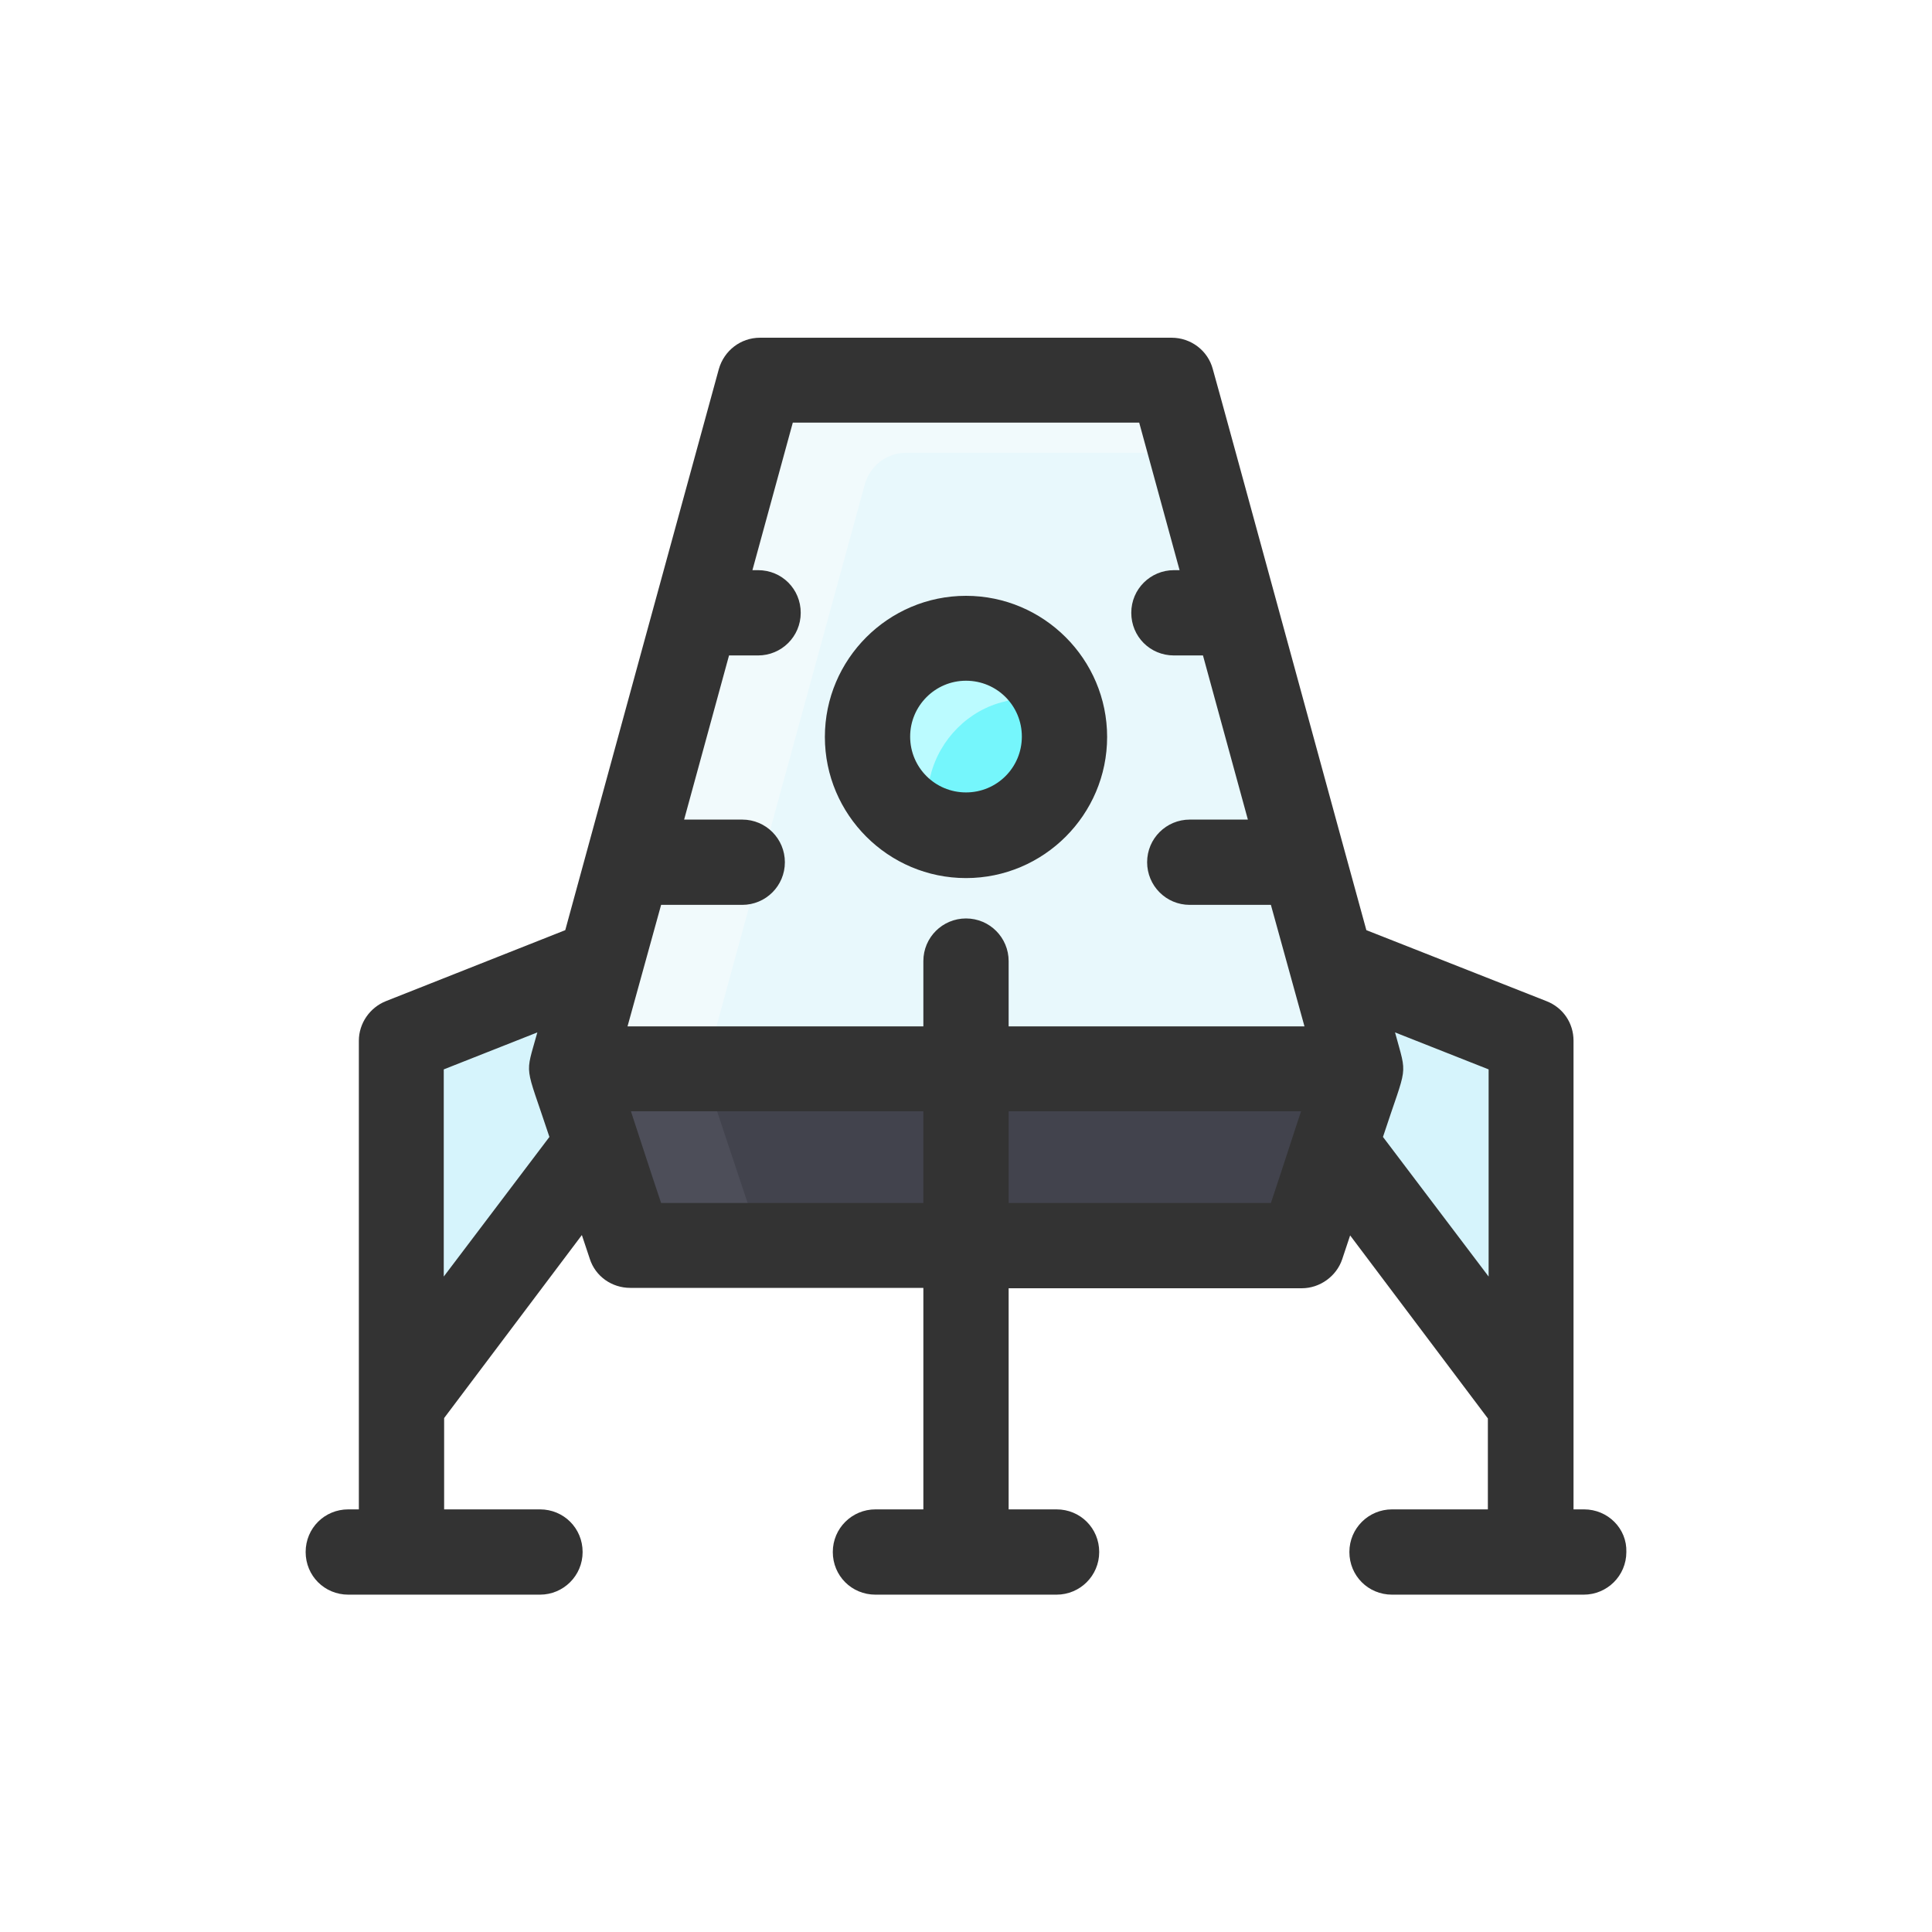
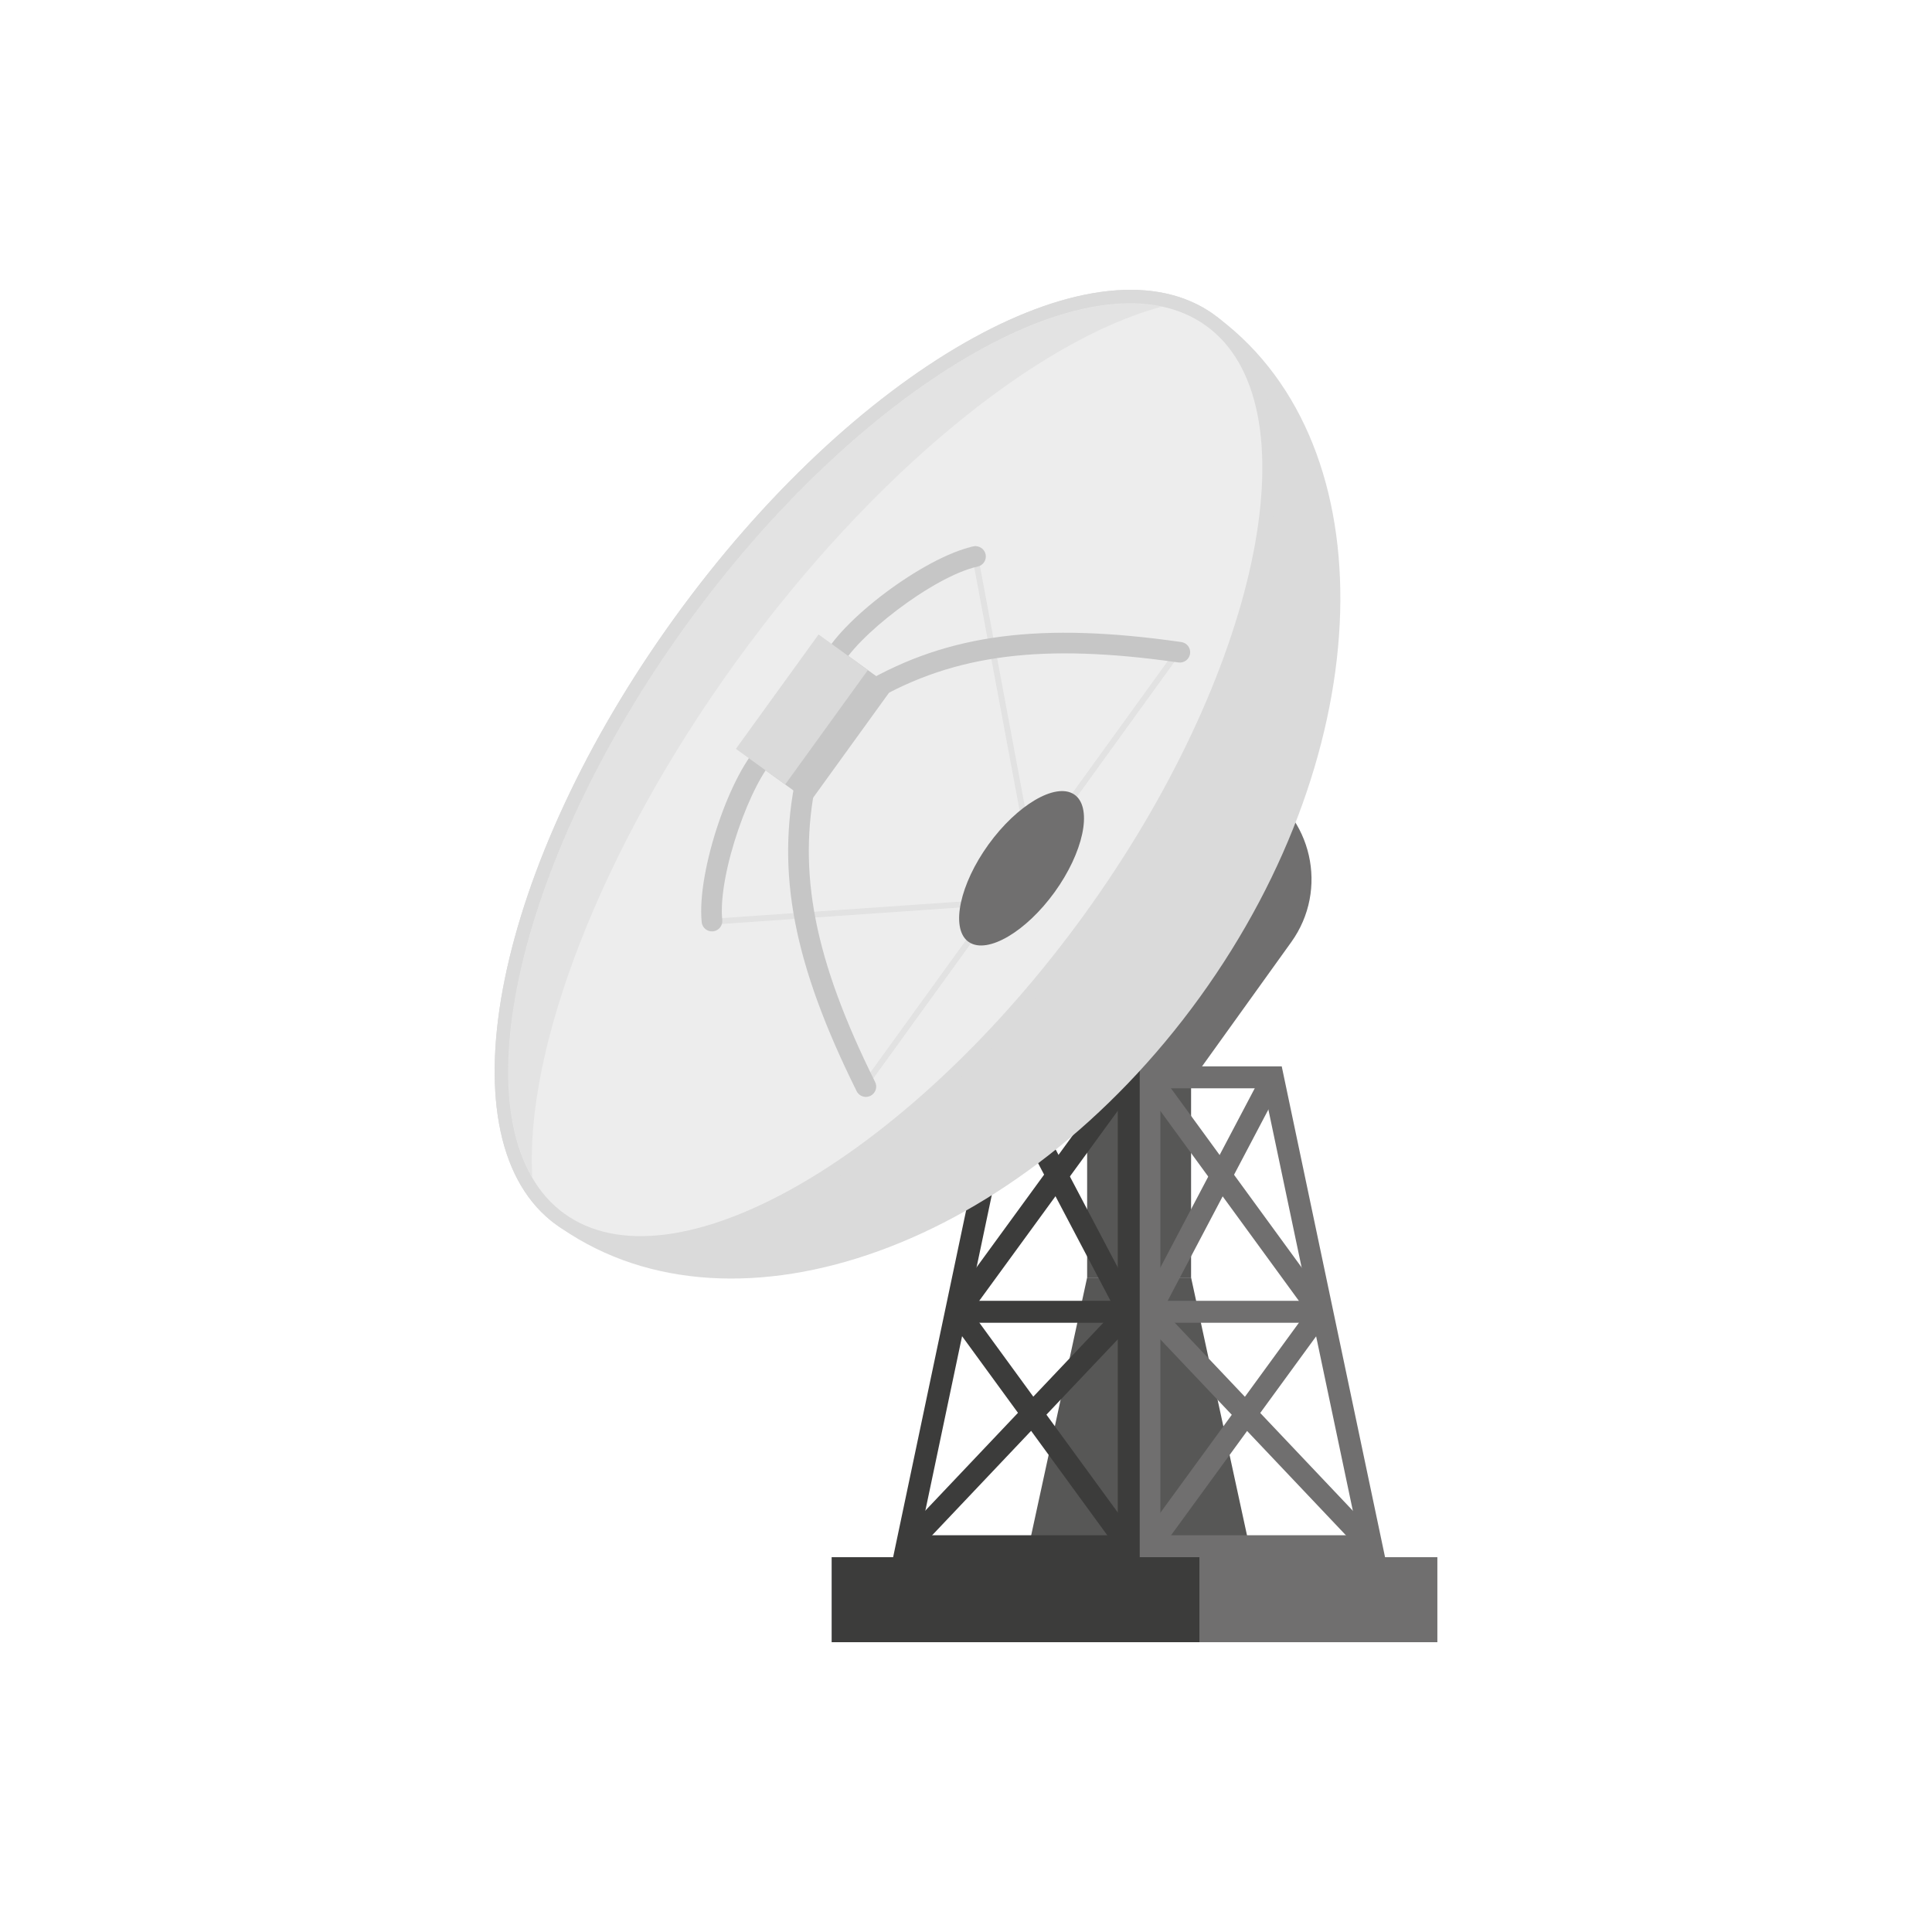
- <svg xmlns="http://www.w3.org/2000/svg" version="1.1" id="Layer_1" x="0px" y="0px" viewBox="0 0 512 512" style="enable-background:new 0 0 512 512;" xml:space="preserve">
+ <svg xmlns="http://www.w3.org/2000/svg" version="1.1" id="Layer_1" x="0px" y="0px" viewBox="0 0 500 500" style="enable-background:new 0 0 500 500;" xml:space="preserve">
  <style type="text/css">
- 	.st0{fill:#E8F8FC;}
- 	.st1{fill:#D6F4FC;}
- 	.st2{fill:#42434D;}
- 	.st3{fill:#F1FAFC;}
- 	.st4{fill:#75F6FC;}
- 	.st5{fill:#BBFBFF;}
- 	.st6{fill:#4D4E59;}
- 	.st7{fill:#333333;}
+ 	.st0{fill:#706F6F;}
+ 	.st1{fill:#575756;}
+ 	.st2{fill:#3C3C3B;}
+ 	.st3{fill:#DADADA;}
+ 	.st4{fill:#EDEDED;}
+ 	.st5{opacity:0.05;fill:#1D1D1B;}
+ 	.st6{opacity:0.2;fill:none;stroke:#B2B2B2;stroke-width:1.5;stroke-miterlimit:10;}
+ 	.st7{fill:#C6C6C6;}
</style>
  <g>
-     <path class="st0" d="M405.7,275.8V372l-51.8-68.7l-6.2,19c-1.5,4.7-5.9,7.7-10.7,7.7H175.2c-4.8,0-9.2-3.2-10.7-7.7l-6.2-19   L106.4,372v-96.3l52.9-21c0.7-2.6,22.2-80.9,39.9-145.9c1.3-4.9,5.8-8.3,10.9-8.3H302c5.1,0,9.5,3.4,10.9,8.3   c4.3,15.7,17.3,63.3,39.9,145.9L405.7,275.8z" />
-     <path class="st1" d="M405.7,275.8V372l-51.8-68.7l6.6-20.1l-7.7-28.4L405.7,275.8z" />
-     <path class="st1" d="M159.3,254.8l-7.7,28.4l6.6,20.1L106.4,372v-96.3L159.3,254.8z" />
-     <path class="st2" d="M151.6,283.2c8,24.3,5,15.4,13,39.1c1.5,4.7,5.9,7.7,10.7,7.7h161.7c4.8,0,9.2-3.2,10.7-7.7   c7.9-24,4.9-14.9,13-39.1C351.4,283.2,160.7,283.2,151.6,283.2z" />
-     <path class="st3" d="M312.8,109c1.5,5.5-2.6,11-8.4,11h-64.3c-5.1,0-9.5,3.4-10.9,8.3c-3.9,14.2-40,146-42.4,155h-35.2   c8.2-30.1,34.3-125.4,47.7-174.3c1.3-4.9,5.8-8.3,10.9-8.3H302C307,100.7,311.5,104.1,312.8,109L312.8,109z" />
-     <circle class="st4" cx="256" cy="195.2" r="26.1" />
-     <path class="st5" d="M266.3,185.9c-9.6,2.2-17.3,10-19.7,19.6c-1.6,6.7-10.6,7.8-13.8,1.7c-11.6-22.5,12.7-46.8,35.2-35.1   C274.2,175.2,273,184.3,266.3,185.9z" />
-     <path class="st6" d="M194.2,330.3h-19.1c-4.8,0-9.2-3.2-10.7-7.7c-7.8-23.6-5-15.2-13-39.1h35c8,24.2,5.1,15.4,13,39.1   C201,326.7,198,330.3,194.2,330.3L194.2,330.3z" />
-     <path class="st7" d="M256,232.7c20.6,0,37.4-16.8,37.4-37.4s-16.8-37.4-37.4-37.4s-37.4,16.8-37.4,37.4S235.4,232.7,256,232.7z    M256,180.4c8.2,0,14.8,6.6,14.8,14.8S264.2,210,256,210s-14.8-6.6-14.8-14.8C241.2,187.1,247.8,180.4,256,180.4z M419.8,400H417   V275.8c0-4.7-2.8-8.8-7.2-10.5l-47.7-18.8c-1.9-6.7-39.1-143.2-40.7-148.7c-1.3-4.9-5.8-8.3-10.9-8.3H201.4   c-5.1,0-9.5,3.4-10.9,8.3c-1.5,5.4-38.9,142-40.7,148.7l-47.5,18.8c-4.3,1.7-7.2,5.9-7.2,10.5V400h-2.8C86,400,81,405,81,411.3   s5,11.3,11.3,11.3h50.8c6.2,0,11.3-5,11.3-11.3s-5-11.3-11.3-11.3h-25.4v-24.2l36.5-48.5l2.1,6.3c1.5,4.7,5.9,7.7,10.7,7.7h77.7   V400H232c-6.2,0-11.3,5-11.3,11.3s5,11.3,11.3,11.3h48c6.2,0,11.3-5,11.3-11.3s-5-11.3-11.3-11.3h-12.7v-58.6h77.7   c4.8,0,9.2-3.2,10.7-7.7l2.1-6.3l36.5,48.5V400h-25.4c-6.2,0-11.3,5-11.3,11.3s5,11.3,11.3,11.3h50.8c6.2,0,11.3-5,11.3-11.3   C431.2,405.1,426.1,400,419.8,400L419.8,400z M210.1,112h91.8l10.7,39.1h-1.5c-6.2,0-11.3,5-11.3,11.3s5,11.3,11.3,11.3h7.7   l11.9,43.5h-15.4c-6.2,0-11.3,5-11.3,11.3c0,6.2,5,11.3,11.3,11.3h21.5l8.9,32.2h-78.4v-17.3c0-6.2-5-11.3-11.3-11.3   c-6.2,0-11.3,5-11.3,11.3v17.3h-78.4l8.9-32.2h21.5c6.2,0,11.3-5,11.3-11.3c0-6.2-5-11.3-11.3-11.3h-15.4l11.9-43.5h7.7   c6.2,0,11.3-5,11.3-11.3s-5-11.3-11.3-11.3h-1.5L210.1,112z M117.6,338.3v-54.9l24.8-9.8c-3.3,12-3.4,7.7,3.2,27.7L117.6,338.3z    M175.2,318.8c-3-8.9-6.6-20.1-8-24.3h77.5v24.3H175.2z M267.3,318.8v-24.3h77.5c-1.4,4.1-5,15.4-8,24.3H267.3z M366.5,301.3   c6.5-19.8,6.5-15.5,3.2-27.7l24.8,9.8v54.9L366.5,301.3z" />
+     <path class="st0" d="M296.26,296.63l-17.68-9.7l46.08-83.99l0.28,0.15c14.68,8.05,19,27.13,9.24,40.72L296.26,296.63z" />
+     <g>
+       <rect x="281.35" y="277.49" class="st1" width="26.9" height="53.13" />
+       <polygon class="st1" points="323.95,403 265.64,403 281.35,330.62 308.25,330.62   " />
+     </g>
+     <g>
+       <g>
+         <path class="st0" d="M358.45,403h-63.82V275.97h37.08L358.45,403z M300.31,397.32h51.14L327.1,281.65h-26.79V397.32z" />
+         <rect x="297.47" y="336.65" class="st0" width="44.26" height="5.68" />
+         <rect x="316.76" y="271.6" transform="matrix(0.8079 -0.5893 0.5893 0.8079 -120.7919 247.72)" class="st0" width="5.67" height="75.1" />
+         <rect x="279.15" y="306.31" transform="matrix(0.4659 -0.8849 0.8849 0.4659 -106.1365 442.4737)" class="st0" width="68.57" height="5.68" />
+         <rect x="323.37" y="328.04" transform="matrix(0.726 -0.6877 0.6877 0.726 -164.9481 325.6987)" class="st0" width="5.67" height="83.58" />
+         <rect x="282.05" y="366.99" transform="matrix(0.5892 -0.808 0.808 0.5892 -167.522 410.1689)" class="st0" width="75.1" height="5.67" />
+       </g>
+       <g>
+         <path class="st2" d="M294.96,403h-63.82l26.74-127.03h37.08V403z M238.14,397.32h51.14V281.65h-26.79L238.14,397.32z" />
+         <rect x="247.87" y="336.65" class="st2" width="44.25" height="5.68" />
+         <rect x="232.45" y="306.31" transform="matrix(0.5891 -0.808 0.808 0.5891 -138.8735 345.1828)" class="st2" width="75.1" height="5.67" />
+         <rect x="273.32" y="274.87" transform="matrix(0.8849 -0.4657 0.4657 0.8849 -112.2055 164.1949)" class="st2" width="5.68" height="68.57" />
+         <rect x="221.59" y="366.99" transform="matrix(0.6878 -0.7259 0.7259 0.6878 -186.2312 306.6619)" class="st2" width="83.58" height="5.67" />
+         <rect x="267.16" y="332.28" transform="matrix(0.8079 -0.5893 0.5893 0.8079 -166.0704 230.1283)" class="st2" width="5.67" height="75.1" />
+       </g>
+     </g>
+     <g>
+       <path class="st3" d="M310.51,258.08c-46.51,64.34-120.02,90.84-165.09,59.89c-0.48-0.3-0.97-0.66-1.43-0.99    c-0.46-0.33-0.95-0.69-1.39-1.05c-28.28-22.9-14.27-92.07,32-156.09S282.19,60.8,312.8,80.47c0.48,0.3,0.97,0.66,1.43,0.99    c0.46,0.33,0.95,0.69,1.39,1.05C359.15,115.59,357.02,193.74,310.51,258.08z" />
+       <path class="st3" d="M283.61,238.63c-46.28,64.02-107.57,99.01-138.18,79.34c-0.48-0.3-0.97-0.66-1.43-0.99    c-0.46-0.33-0.95-0.69-1.39-1.05c-28.28-22.9-14.27-92.07,32-156.09S282.19,60.8,312.8,80.47c0.48,0.3,0.97,0.66,1.43,0.99    c0.46,0.33,0.95,0.69,1.39,1.05C343.91,105.41,329.88,174.61,283.61,238.63z" />
+       <path class="st4" d="M145.91,313.97c-0.36-0.26-0.73-0.52-1.06-0.8c-26.69-21.61-12.04-89.46,32.63-151.26    c44.68-61.81,104.52-97.01,133.4-78.46c0.38,0.24,0.76,0.51,1.12,0.77c0.05,0.04,0.26,0.19,0.31,0.23    c0.36,0.26,0.73,0.53,1.06,0.8c26.68,21.61,12.03,89.47-32.65,151.28c-44.67,61.8-104.5,96.98-133.38,78.43    c-0.39-0.24-0.76-0.51-1.12-0.77C146.18,314.16,145.97,314.01,145.91,313.97z" />
+       <path class="st5" d="M190.46,171.3c35.34-48.89,78.2-83.4,110.21-91.93c-31.22-6.65-83.25,27.3-123.19,82.55    c-39.92,55.22-55.83,115.25-39.73,142.83C135.81,271.67,155.13,220.17,190.46,171.3z" />
+       <path class="st6" d="M251.89,141.41l14.92,79.94L251.89,141.41z" />
+       <path class="st6" d="M305.12,168.36l-36.48,50.47L305.12,168.36z" />
+       <path class="st6" d="M183.36,238.6l74.72-5.17L183.36,238.6z" />
+       <path class="st6" d="M223.73,280.95l34.35-47.52L223.73,280.95z" />
+       <path class="st0" d="M250.61,243.71c-0.06-0.04-0.12-0.09-0.18-0.13c-4.42-3.58-1.99-14.81,5.4-25.04    c7.4-10.23,17.3-16.06,22.08-12.99c0.06,0.04,0.13,0.09,0.19,0.13c0.01,0.01,0.04,0.03,0.05,0.04c0.06,0.04,0.12,0.09,0.18,0.13    c4.42,3.58,1.99,14.81-5.4,25.04c-7.39,10.23-17.3,16.05-22.08,12.98c-0.06-0.04-0.13-0.09-0.19-0.13    C250.65,243.74,250.62,243.71,250.61,243.71z" />
+       <path class="st7" d="M222.52,283.37c-0.34-0.24-0.62-0.57-0.82-0.97c-16.33-32.89-20.88-56.46-15.7-81.38    c0.3-1.44,1.71-2.37,3.16-2.07c1.44,0.29,2.37,1.71,2.07,3.16c-4.92,23.63-0.5,46.21,15.25,77.91c0.66,1.32,0.12,2.92-1.2,3.58    C224.36,284.06,223.3,283.93,222.52,283.37z" />
+       <path class="st7" d="M223.3,181.25c-0.3-0.21-0.55-0.49-0.74-0.83c-0.74-1.28-0.3-2.91,0.97-3.65    c22.03-12.73,45.85-15.81,82.2-10.61c1.47,0.22,2.47,1.56,2.26,3.02c-0.21,1.46-1.56,2.47-3.02,2.26    c-35.05-5.01-57.87-2.13-78.77,9.95C225.26,181.94,224.12,181.85,223.3,181.25z" />
+       <path class="st7" d="M213.46,174.14c-1-0.72-1.39-2.07-0.87-3.24c4.48-10.13,26.51-26.67,39.3-29.49    c1.43-0.32,2.86,0.59,3.18,2.03c0.32,1.44-0.59,2.86-2.03,3.18c-11.68,2.58-32.11,18.61-35.57,26.43    c-0.6,1.35-2.17,1.96-3.52,1.36C213.77,174.34,213.61,174.25,213.46,174.14z" />
+       <path class="st7" d="M182.69,240.54c-0.6-0.43-1.01-1.1-1.09-1.89c-1.33-13.03,7.46-39.14,15.68-46.57    c1.1-0.99,2.79-0.9,3.77,0.19c0.99,1.09,0.9,2.78-0.19,3.77c-6.34,5.73-15.16,30.16-13.94,42.06c0.15,1.47-0.92,2.78-2.38,2.93    C183.85,241.1,183.21,240.91,182.69,240.54z" />
+       <rect x="195.65" y="180.36" transform="matrix(0.5858 -0.8104 0.8104 0.5858 -63.9509 251.3136)" class="st7" width="36.53" height="15.74" />
+       <rect x="189.27" y="175.75" transform="matrix(0.5858 -0.8104 0.8104 0.5858 -62.856 244.2354)" class="st3" width="36.53" height="15.74" />
+     </g>
+     <rect x="215.23" y="403" class="st2" width="96.09" height="22" />
+     <rect x="310.41" y="403" class="st0" width="61.58" height="22" />
  </g>
</svg>
